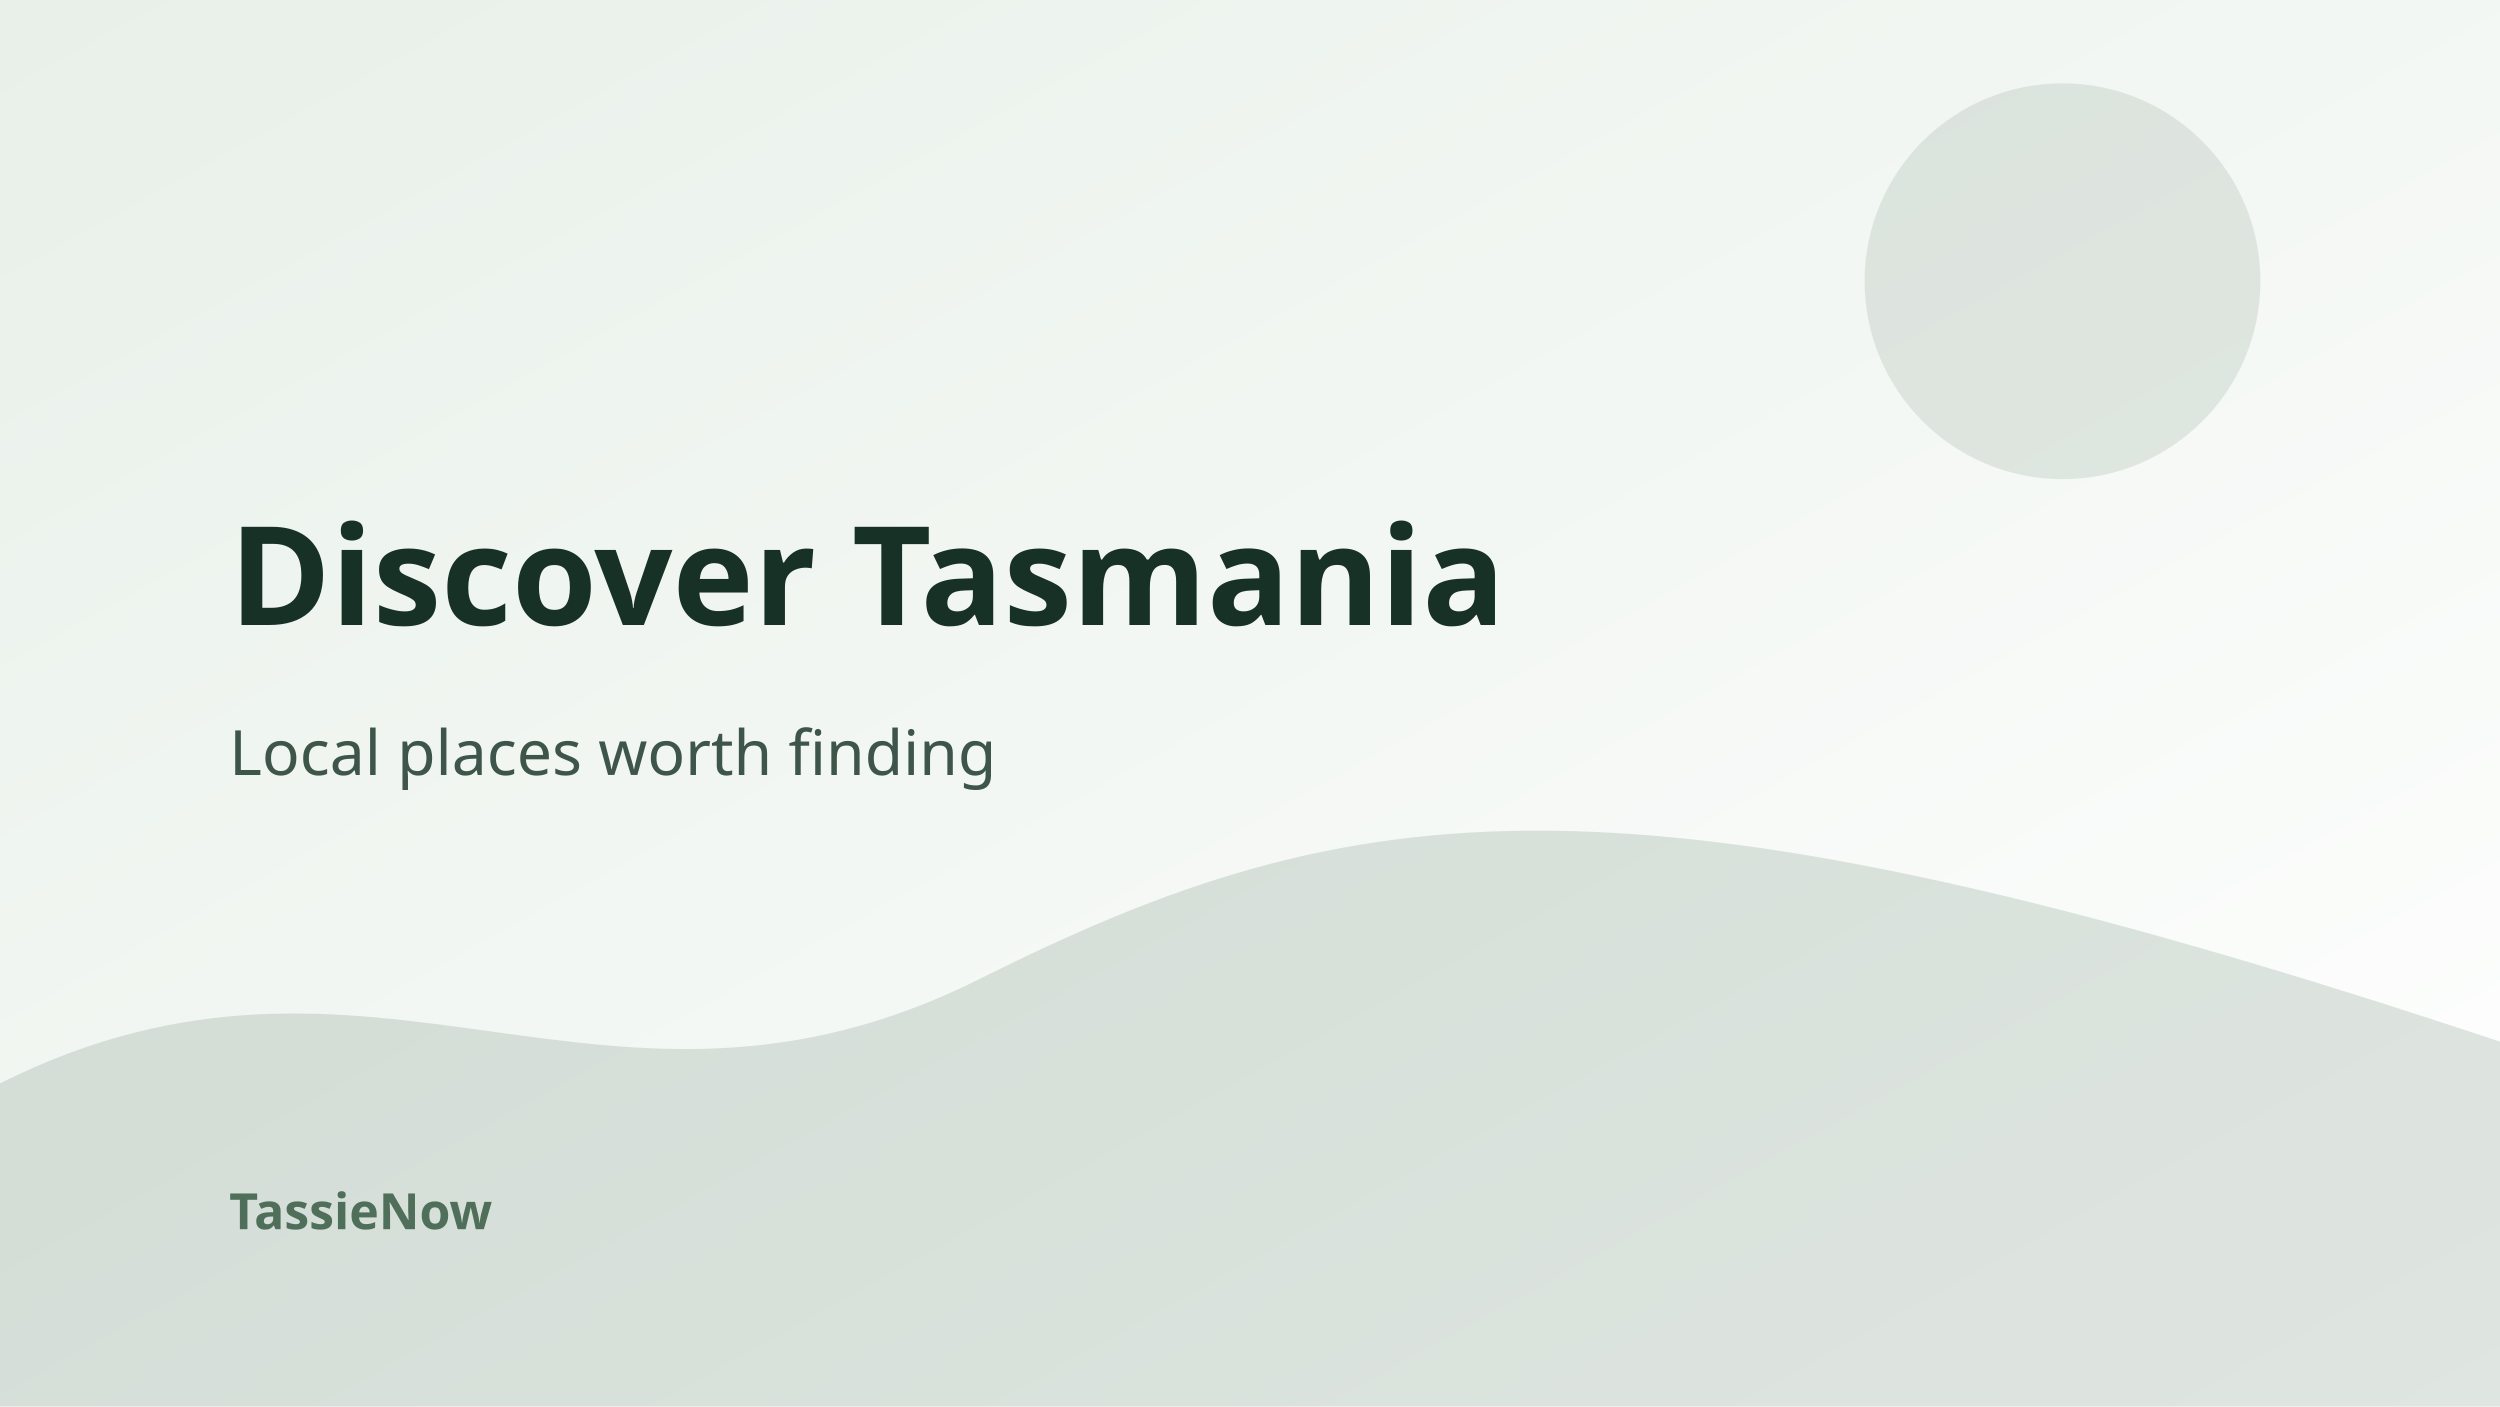
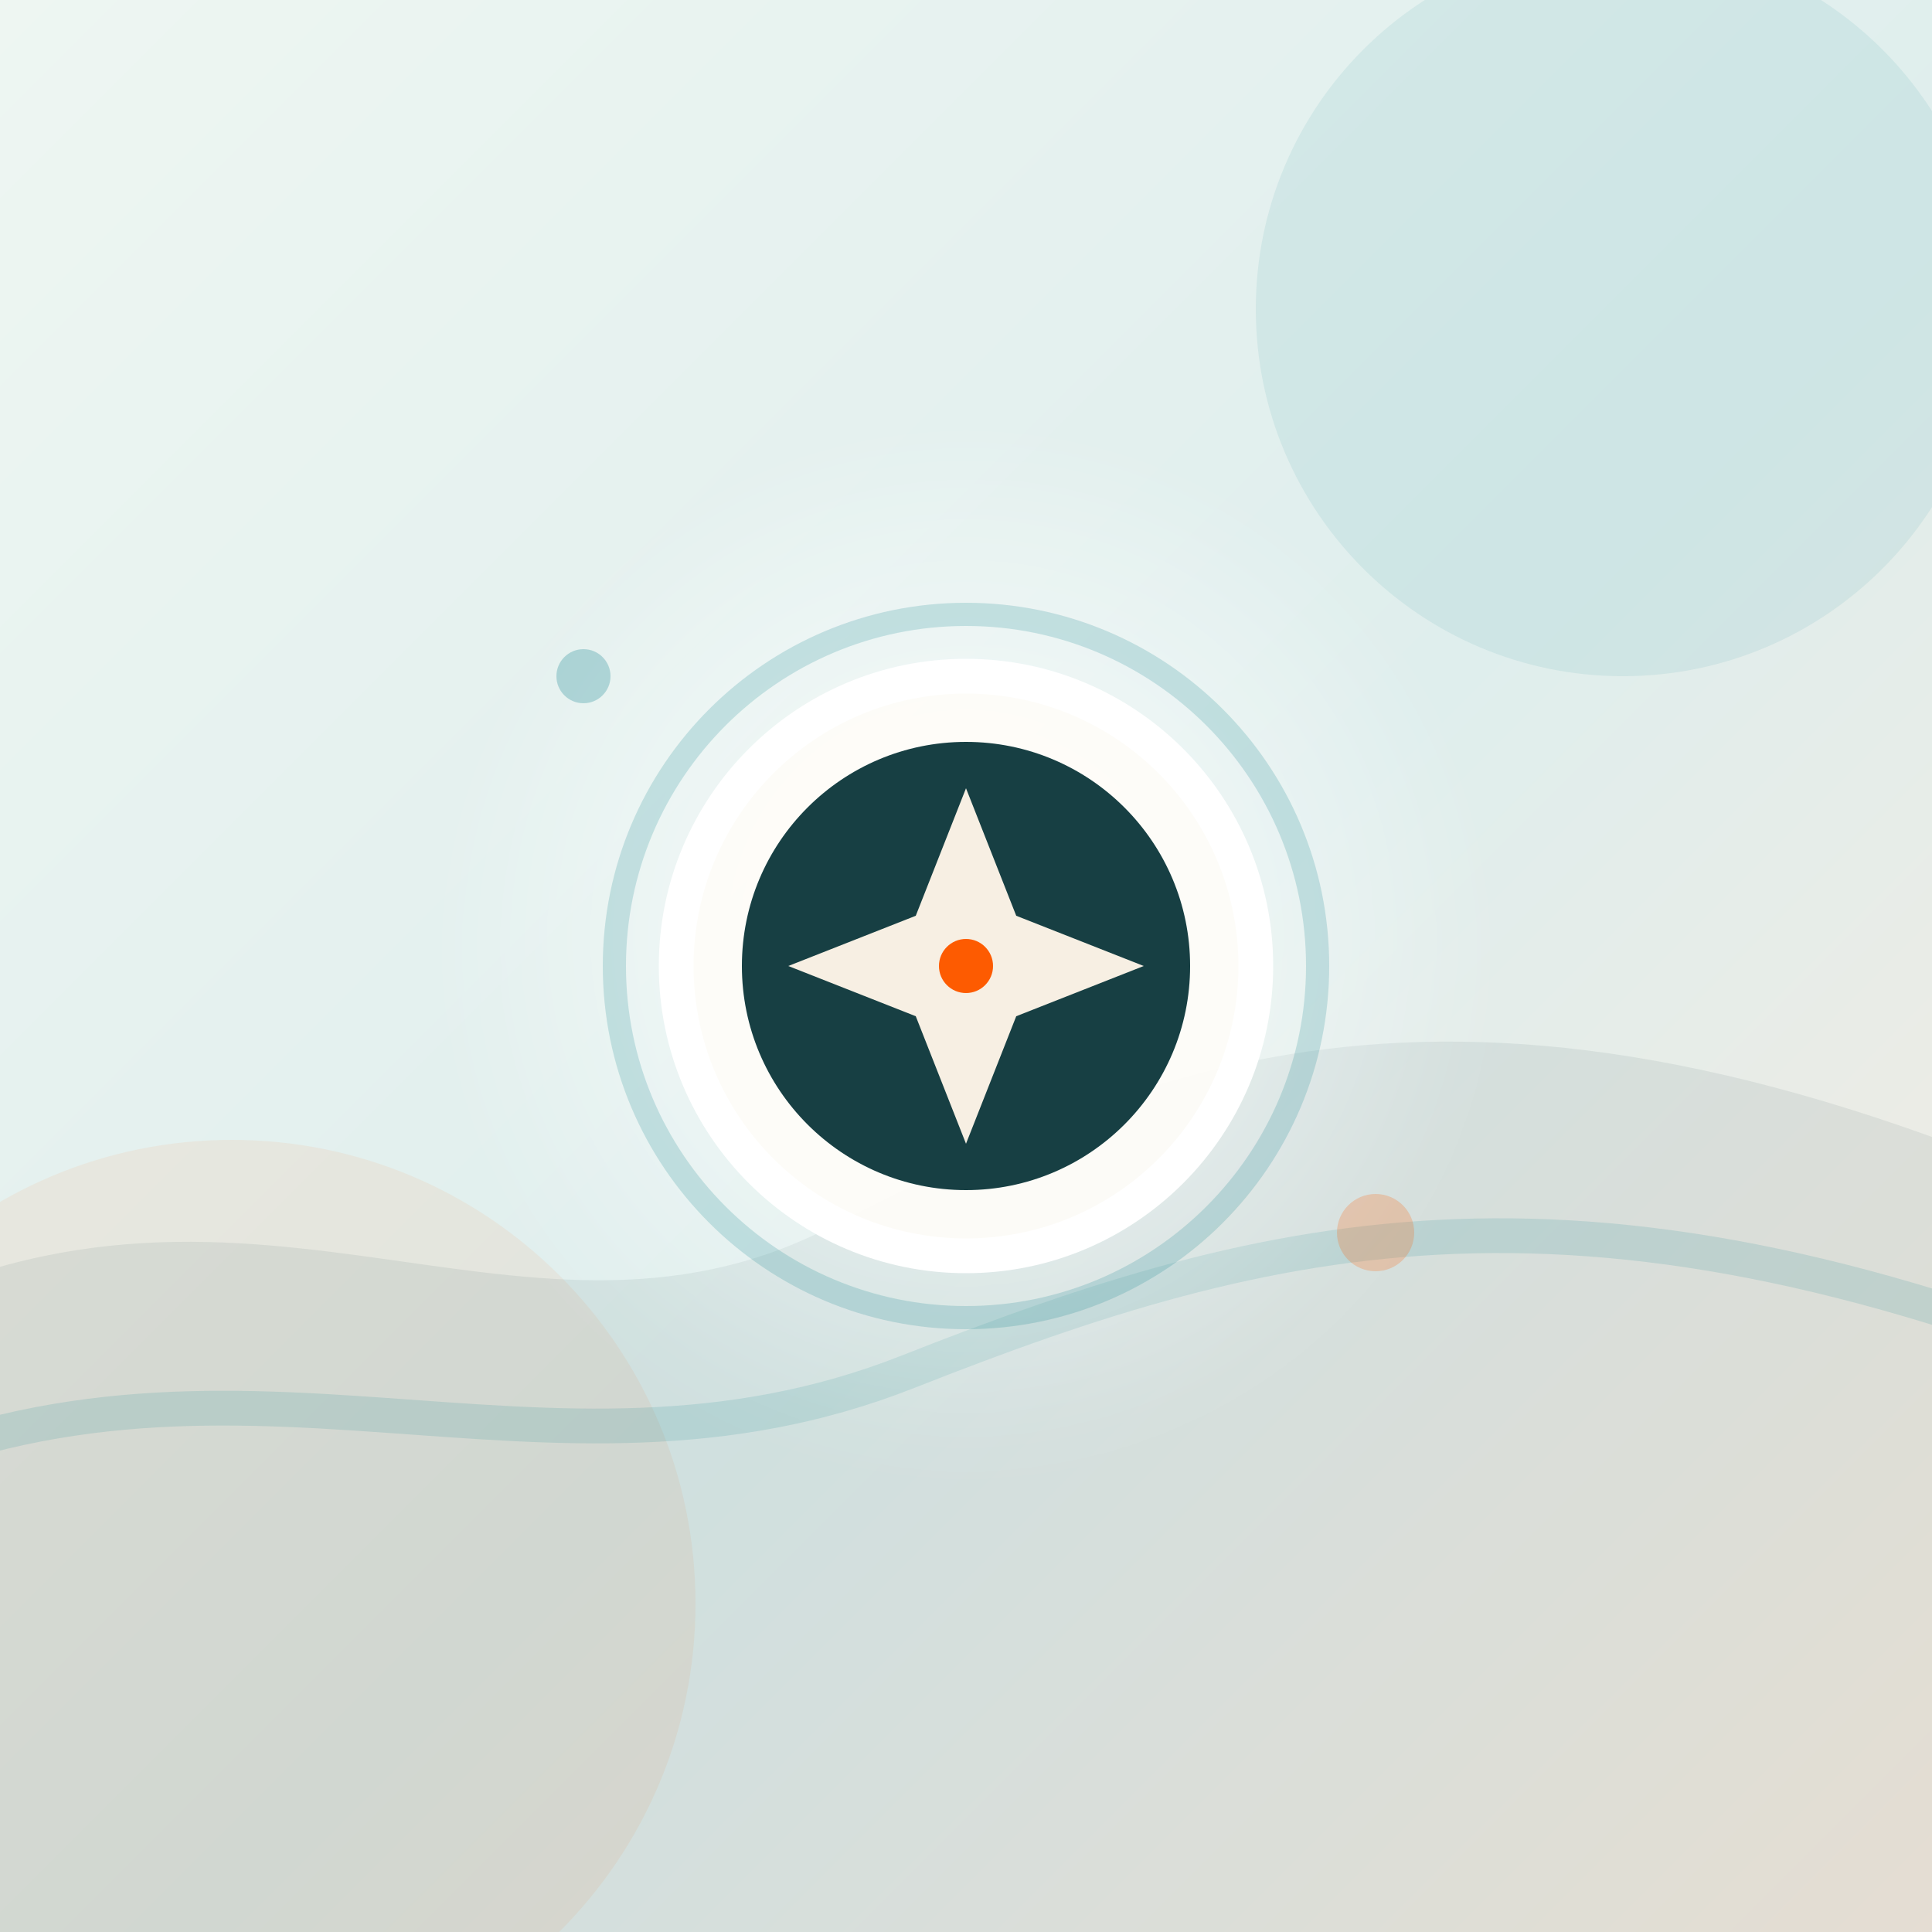
- <svg xmlns="http://www.w3.org/2000/svg" viewBox="0 0 1200 675">
+ <svg xmlns="http://www.w3.org/2000/svg" viewBox="0 0 1000 1000" preserveAspectRatio="xMidYMid slice">
  <defs>
-     <linearGradient id="g" x2="1" y2="1">
-       <stop stop-color="#e8f0e9" />
-       <stop offset="1" stop-color="#fff" />
+     <linearGradient id="bg" x1="0" y1="0" x2="1" y2="1">
+       <stop offset="0" stop-color="#eef6f2" />
+       <stop offset=".55" stop-color="#dfeeed" />
+       <stop offset="1" stop-color="#f6eadf" />
    </linearGradient>
+     <radialGradient id="glow" cx=".5" cy=".47" r=".52">
+       <stop offset="0" stop-color="#ffffff" stop-opacity=".82" />
+       <stop offset="1" stop-color="#ffffff" stop-opacity="0" />
+     </radialGradient>
+     <filter id="soft">
+       <feGaussianBlur stdDeviation="18" />
+     </filter>
  </defs>
-   <rect width="1200" height="675" fill="url(#g)" />
-   <path d="M0 520C180 430 290 560 470 470S780 360 1200 500V675H0Z" fill="#4f6f5a" opacity=".18" />
-   <circle cx="990" cy="135" r="95" fill="#4f6f5a" opacity=".14" />
-   <text x="110" y="300" font-family="system-ui,sans-serif" font-size="66" font-weight="800" fill="#173126">Discover Tasmania</text>
-   <text x="110" y="372" font-family="system-ui,sans-serif" font-size="30" fill="#3e554a">Local places worth finding</text>
-   <text x="110" y="590" font-family="system-ui,sans-serif" font-size="24" font-weight="700" fill="#4f6f5a">TassieNow</text>
+   <rect width="1000" height="1000" fill="url(#bg)" />
+   <circle cx="840" cy="160" r="190" fill="#027B87" opacity=".08" />
+   <circle cx="120" cy="830" r="240" fill="#FD5B01" opacity=".07" />
+   <path d="M-90 695C120 570 265 720 430 635s325-160 660-10V1040H-90Z" fill="#173f43" opacity=".08" />
+   <path d="M-80 770C120 675 280 785 470 710s350-115 650 10" fill="none" stroke="#027B87" stroke-opacity=".13" stroke-width="18" stroke-linecap="round" />
+   <circle cx="500" cy="500" r="260" fill="url(#glow)" filter="url(#soft)" />
+   <circle cx="500" cy="500" r="150" fill="#fffdf8" fill-opacity=".9" stroke="#ffffff" stroke-width="18" />
+   <circle cx="500" cy="500" r="116" fill="#173f43" />
+   <path d="M500 408l26 66 66 26-66 26-26 66-26-66-66-26 66-26Z" fill="#f7efe3" />
+   <circle cx="500" cy="500" r="14" fill="#FD5B01" />
+   <circle cx="500" cy="500" r="182" fill="none" stroke="#027B87" stroke-opacity=".18" stroke-width="12" />
+   <circle cx="302" cy="350" r="14" fill="#027B87" opacity=".26" />
+   <circle cx="712" cy="638" r="20" fill="#FD5B01" opacity=".22" />
</svg>
